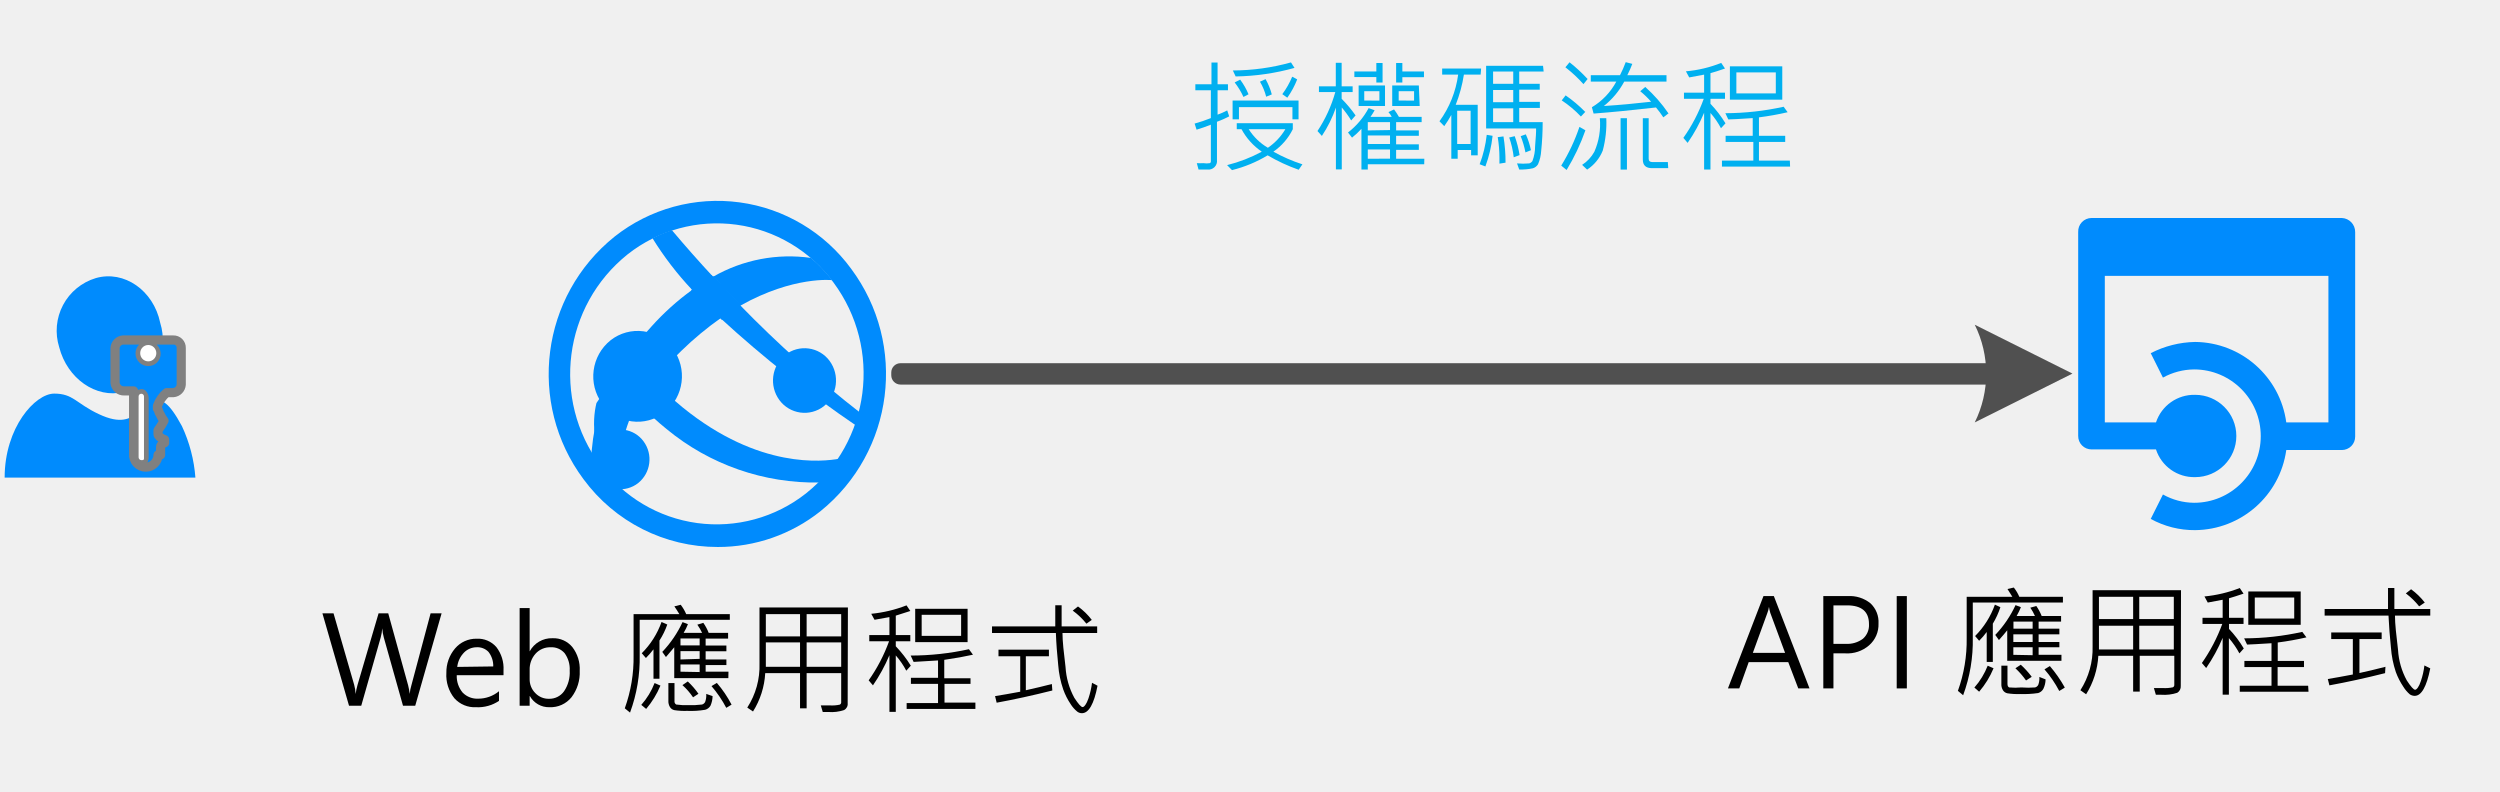
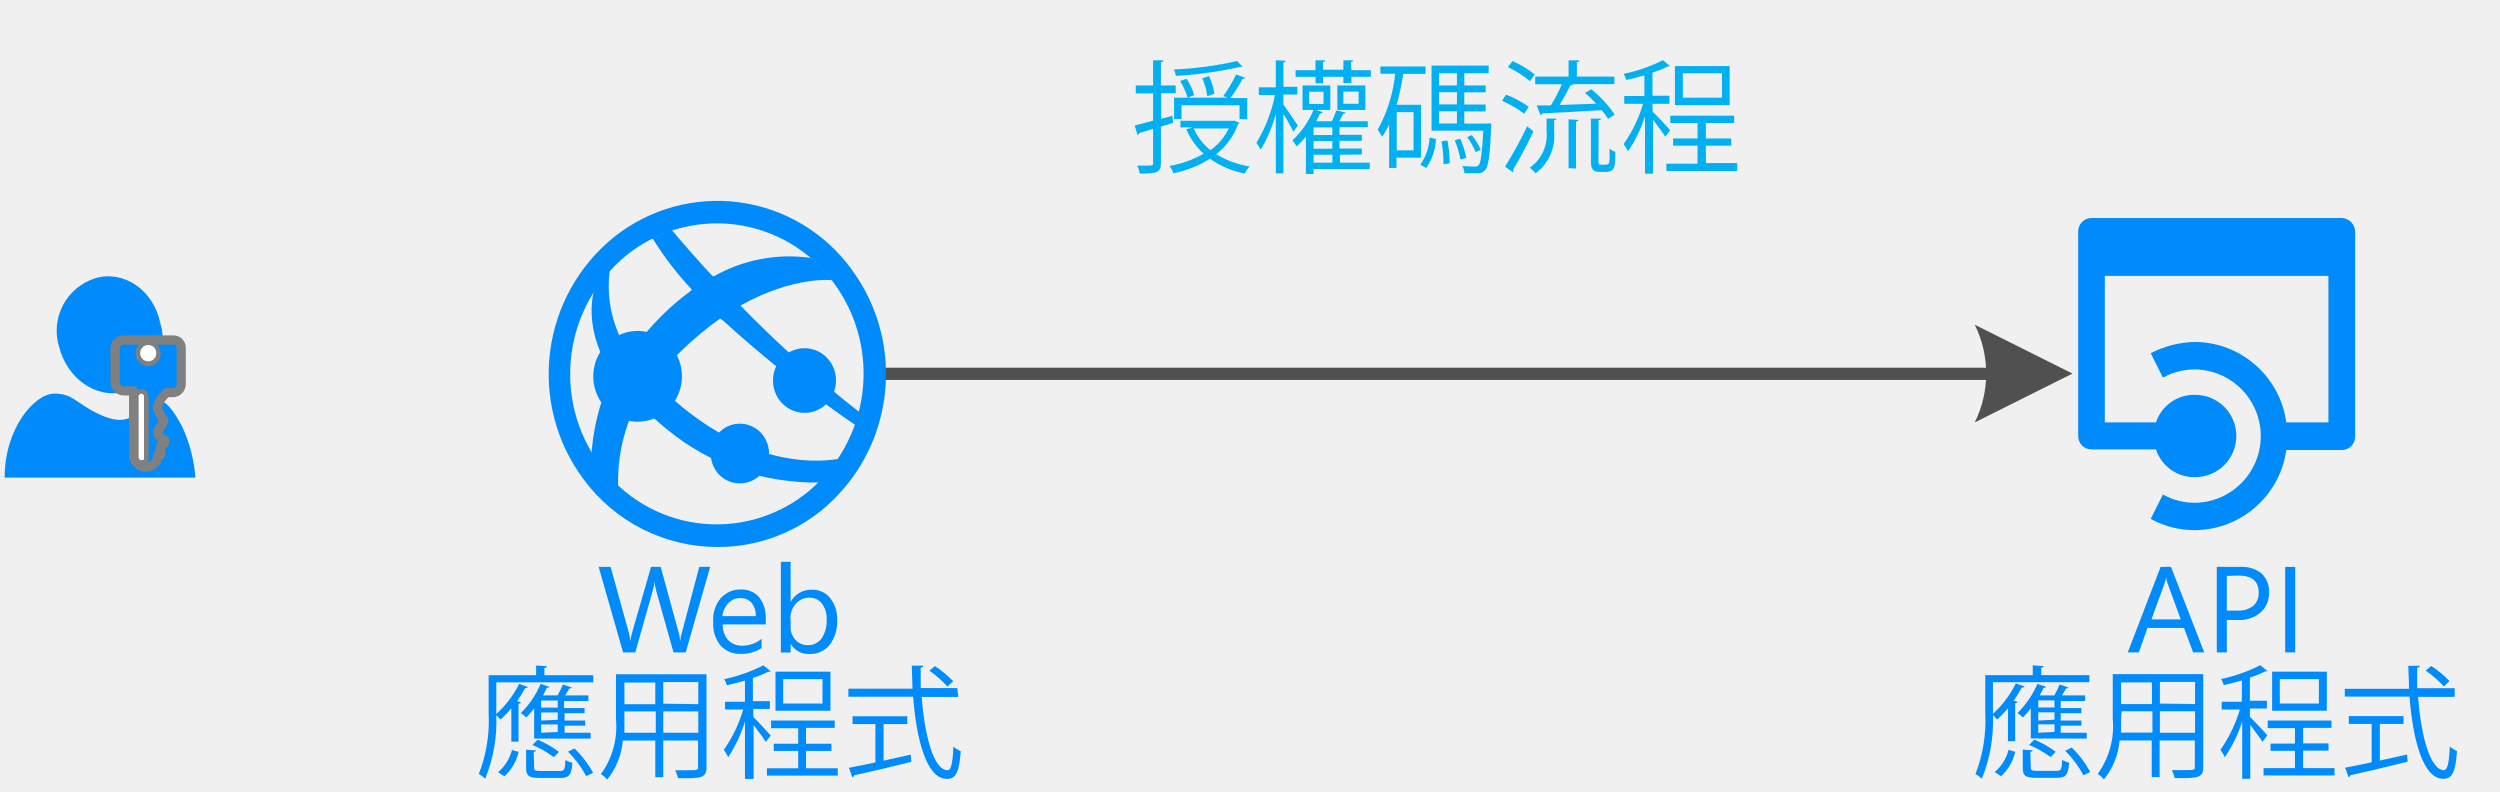
- <svg xmlns="http://www.w3.org/2000/svg" width="204.71" height="64.78" viewBox="0 0 204.71 64.78">
-   <path d="M66,40.4a11.81,11.81,0,0,1-16.84-2.29,12.56,12.56,0,0,1,2.24-17.29,11.82,11.82,0,0,1,16.84,2.3A12.54,12.54,0,0,1,66,40.4ZM69.69,22a13.57,13.57,0,0,0-19.36-2.63,14.43,14.43,0,0,0-2.55,19.87,13.62,13.62,0,0,0,11,5.55,13.45,13.45,0,0,0,8.39-2.92A14.44,14.44,0,0,0,69.69,22Z" fill="#008bfd" fill-rule="evenodd" />
-   <path d="M52.06,33.18a17,17,0,0,1-2-2.35,18.28,18.28,0,0,0-1.66,6.88c.11.16.11.29.23.44a12.55,12.55,0,0,0,2,2.05A14.13,14.13,0,0,1,52.06,33.18Z" fill="#008bfd" fill-rule="evenodd" />
-   <path d="M56.67,23.74a21,21,0,0,0-3.33,3,15.71,15.71,0,0,0-1.61,2.05,15.42,15.42,0,0,0,1.9,2.46,16.32,16.32,0,0,1,2.2-2.56A26.47,26.47,0,0,1,59,26.06C58.16,25.3,57.38,24.53,56.67,23.74Z" fill="#008bfd" fill-rule="evenodd" />
-   <path d="M68.14,22.94a12,12,0,0,0-1.73-1.82,12.53,12.53,0,0,0-8,1.53c.76.84,1.51,1.63,2.24,2.36C65,22.58,68.14,22.94,68.14,22.94Z" fill="#008bfd" fill-rule="evenodd" />
-   <path d="M50.54,40.2a19.82,19.82,0,0,1,1.19-2.06,9.84,9.84,0,0,1-1.6-6.79A13.09,13.09,0,0,0,48.84,33C48.46,34.56,48.44,37.12,50.54,40.2Z" fill="#008bfd" fill-rule="evenodd" />
-   <path d="M55.9,33.36a21.6,21.6,0,0,1-2.27-2.14,14.25,14.25,0,0,0-1.14,2,23.54,23.54,0,0,0,2.09,1.91,19.12,19.12,0,0,0,12.56,4.38,9,9,0,0,0,1.54-1.94C67.45,37.78,62.19,38.47,55.9,33.36Z" fill="#008bfd" fill-rule="evenodd" />
-   <path d="M50.54,30.82a15.72,15.72,0,0,0,2,2.35,15.36,15.36,0,0,1,1.14-2,15.42,15.42,0,0,1-1.9-2.46A15.58,15.58,0,0,0,50.54,30.82Z" fill="#008bfd" fill-rule="evenodd" />
-   <path d="M59,26.06a97,97,0,0,0,11.15,8.82,9.82,9.82,0,0,0,.33-1.05A95.51,95.51,0,0,1,60.61,25Q59.82,25.46,59,26.06Z" fill="#008bfd" fill-rule="evenodd" />
-   <path d="M58.38,22.65q-1.65-1.77-3.36-3.8a10.05,10.05,0,0,0-1.59.66,26.3,26.3,0,0,0,3.24,4.22A17.22,17.22,0,0,1,58.38,22.65Z" fill="#008bfd" fill-rule="evenodd" />
-   <path d="M58.45,22.61a18.74,18.74,0,0,0-1.87,1.19c.72.78,1.45,1.59,2.25,2.35.57-.4,1.34-.88,1.87-1.18C60,24.24,59.21,23.45,58.45,22.61Z" fill="#008bfd" fill-rule="evenodd" />
-   <path d="M58.25,22.51a16.24,16.24,0,0,0-1.67,1.12c.72.79,1.74,1.81,2.54,2.57.57-.4,1.05-.8,1.58-1.11C60,24.37,59,23.34,58.25,22.51Z" fill="#008bfd" fill-rule="evenodd" />
-   <path d="M64.3,29.06a2.7,2.7,0,0,0-.48,3.7,2.56,2.56,0,0,0,3.63.51,2.72,2.72,0,0,0,.48-3.72A2.55,2.55,0,0,0,64.3,29.06Z" fill="#008bfd" fill-rule="evenodd" />
-   <path d="M49.34,35.67a2.52,2.52,0,0,0-.45,3.44,2.37,2.37,0,0,0,3.36.45,2.49,2.49,0,0,0,.44-3.43A2.36,2.36,0,0,0,49.34,35.67Z" fill="#008bfd" fill-rule="evenodd" />
-   <path d="M50,27.86a3.79,3.79,0,0,0-.68,5.21,3.58,3.58,0,0,0,5.1.7,3.8,3.8,0,0,0,.67-5.23A3.59,3.59,0,0,0,50,27.86Z" fill="#008bfd" fill-rule="evenodd" />
-   <path d="M191.76,17.85h-20.5A1.1,1.1,0,0,0,170.17,19V35.7a1.09,1.09,0,0,0,1.09,1.1h5.28a3.29,3.29,0,0,0,3.21,2.27,3.37,3.37,0,0,0,0-6.74,3.29,3.29,0,0,0-3.21,2.26h-4.19v-12h18.31v12h-3.45A7.61,7.61,0,0,0,179.75,28a8.25,8.25,0,0,0-3.64.92l1,2a5.39,5.39,0,0,1,2.55-.67,5.46,5.46,0,0,1,0,10.92,5.28,5.28,0,0,1-2.55-.68l-1,2a7.4,7.4,0,0,0,3.64.92,7.61,7.61,0,0,0,7.46-6.56h4.55a1.09,1.09,0,0,0,1.09-1.1V19A1.14,1.14,0,0,0,191.76,17.85Z" fill="#008bfd" fill-rule="evenodd" />
-   <path d="M161.7,26.59l8,4-8,4a9,9,0,0,0,0-8" fill="#505050" fill-rule="evenodd" />
-   <path d="M7.85,22.77a4.5,4.5,0,0,0-3,5.67c.66,2.55,3,4.21,5.27,3.66a4.49,4.49,0,0,0,3-5.66C12.57,23.77,10.16,22.11,7.85,22.77Z" fill="#008bfd" fill-rule="evenodd" />
-   <path d="M12.79,32.79c-.44,0-.88.77-1.54,1.11s-1.32.88-3.18,0S6,32.23,4.44,32.23.38,35,.38,39.11H16a12.05,12.05,0,0,0-1.1-4.21C13.77,32.79,13.23,32.79,12.79,32.79Z" fill="#008bfd" fill-rule="evenodd" />
-   <path d="M14.19,27.84H10.07a.71.71,0,0,0-.65.66v2.85a.73.73,0,0,0,.76.66h.76v5.15a1,1,0,0,0,1,1.09,1,1,0,0,0,1-1h.21v-.66c0-.22.33-.33.33-.33V36c-.33-.11-.54-.33-.54-.44v-.32L13.1,35a3.53,3.53,0,0,0,.33-.55,2.4,2.4,0,0,1-.33-.55c-.1-.11-.1-.33-.21-.44v-.22a2.52,2.52,0,0,1,.76-1.09h.54a.71.71,0,0,0,.65-.66v-3A.63.63,0,0,0,14.19,27.84ZM11.8,37.38c0,.22,0,.33-.21.33s-.22-.22-.22-.33V32.56c0-.22.11-.33.22-.33s.21.22.21.33Zm.33-7.78a.66.66,0,0,1,0-1.32.71.71,0,0,1,.65.66A.63.63,0,0,1,12.13,29.6Z" fill="#008bfd" stroke="gray" stroke-linecap="round" stroke-linejoin="round" stroke-width="0.75" fill-rule="evenodd" />
-   <path d="M11.57,37.68a.24.24,0,0,1-.22-.22v-5a.22.22,0,1,1,.44,0v5.1C11.79,37.68,11.68,37.68,11.57,37.68Z" fill="#fff" fill-rule="evenodd" />
+ <svg xmlns="http://www.w3.org/2000/svg" viewBox="0 0 204.71 64.78">
+   <path d="M66,40.4a11.81,11.81,0,0,1-16.84-2.29,12.56,12.56,0,0,1,2.24-17.29,11.82,11.82,0,0,1,16.84,2.3A12.54,12.54,0,0,1,66,40.4ZM69.69,22a13.57,13.57,0,0,0-19.36-2.63,14.43,14.43,0,0,0-2.55,19.87,13.62,13.62,0,0,0,11,5.55,13.45,13.45,0,0,0,8.39-2.92A14.44,14.44,0,0,0,69.69,22Z" fill="#008bfd" />
+   <path d="M52.06,33.18a17,17,0,0,1-2-2.35,18.28,18.28,0,0,0-1.66,6.88c.11.16.11.29.23.44a12.55,12.55,0,0,0,2,2.05A14.13,14.13,0,0,1,52.06,33.18Z" fill="#008bfd" />
+   <path d="M56.67,23.74a21,21,0,0,0-3.33,3,15.71,15.71,0,0,0-1.61,2.05,15.42,15.42,0,0,0,1.9,2.46,16.32,16.32,0,0,1,2.2-2.56A26.47,26.47,0,0,1,59,26.06C58.16,25.3,57.38,24.53,56.67,23.74Z" fill="#008bfd" />
+   <path d="M68.14,22.94a12,12,0,0,0-1.73-1.82,12.53,12.53,0,0,0-8,1.53c.76.84,1.51,1.63,2.24,2.36C65,22.58,68.14,22.94,68.14,22.94Z" fill="#008bfd" />
+   <path d="M50.34,31a19.82,19.82,0,0,1,1.19-2.06,9.84,9.84,0,0,1-1.6-6.79,13.09,13.09,0,0,0-1.29,1.6C48.26,25.33,48.24,27.89,50.34,31Z" fill="#008bfd" />
+   <path d="M55.9,33.36a21.6,21.6,0,0,1-2.27-2.14,14.25,14.25,0,0,0-1.14,2,23.54,23.54,0,0,0,2.09,1.91,19.12,19.12,0,0,0,12.56,4.38,9,9,0,0,0,1.54-1.94C67.45,37.78,62.19,38.47,55.9,33.36Z" fill="#008bfd" />
+   <path d="M50.54,30.82a15.72,15.72,0,0,0,2,2.35,15.36,15.36,0,0,1,1.14-2,15.42,15.42,0,0,1-1.9-2.46A15.58,15.58,0,0,0,50.54,30.82Z" fill="#008bfd" />
+   <path d="M59,26.06a97,97,0,0,0,11.15,8.82,9.82,9.82,0,0,0,.33-1.05A95.51,95.51,0,0,1,60.61,25Q59.82,25.46,59,26.06Z" fill="#008bfd" />
+   <path d="M58.38,22.65q-1.65-1.77-3.36-3.8a10.05,10.05,0,0,0-1.59.66,26.3,26.3,0,0,0,3.24,4.22A17.22,17.22,0,0,1,58.38,22.65Z" fill="#008bfd" />
+   <path d="M58.45,22.61a18.74,18.74,0,0,0-1.87,1.19c.72.78,1.45,1.59,2.25,2.35.57-.4,1.34-.88,1.87-1.18C60,24.24,59.21,23.45,58.45,22.61Z" fill="#008bfd" />
+   <path d="M58.25,22.51a16.24,16.24,0,0,0-1.67,1.12c.72.79,1.74,1.81,2.54,2.57.57-.4,1.05-.8,1.58-1.11C60,24.37,59,23.34,58.25,22.51Z" fill="#008bfd" />
+   <path d="M64.3,29.06a2.7,2.7,0,0,0-.48,3.7,2.56,2.56,0,0,0,3.63.51,2.72,2.72,0,0,0,.48-3.72A2.55,2.55,0,0,0,64.3,29.06Z" fill="#008bfd" />
+   <path d="M59.13,35.19a2.52,2.52,0,0,0-.45,3.44,2.37,2.37,0,0,0,3.36.45,2.49,2.49,0,0,0,.44-3.43A2.36,2.36,0,0,0,59.13,35.19Z" fill="#008bfd" />
+   <path d="M50,27.86a3.79,3.79,0,0,0-.68,5.21,3.58,3.58,0,0,0,5.1.7,3.8,3.8,0,0,0,.67-5.23A3.59,3.59,0,0,0,50,27.86Z" fill="#008bfd" />
+   <g style="isolation:isolate">
+     <path d="M58.15,46.42l-2,7h-1l-1.44-5.12a3.19,3.19,0,0,1-.11-.71h0a4.11,4.11,0,0,1-.13.7l-1.45,5.13h-1l-2-7H50l1.49,5.38a3.78,3.78,0,0,1,.12.7h0a5,5,0,0,1,.15-.7l1.55-5.38h.79l1.48,5.41a4.92,4.92,0,0,1,.12.66h0a3.2,3.2,0,0,1,.13-.67l1.43-5.4Z" fill="#008bfd" />
+     <path d="M62.71,51.13H59.18a1.87,1.87,0,0,0,.45,1.29,1.54,1.54,0,0,0,1.18.45,2.46,2.46,0,0,0,1.55-.56v.76a3,3,0,0,1-1.74.47A2.11,2.11,0,0,1,59,52.86a2.79,2.79,0,0,1-.6-1.91A2.76,2.76,0,0,1,59,49a2.12,2.12,0,0,1,1.64-.73,1.88,1.88,0,0,1,1.52.63,2.66,2.66,0,0,1,.54,1.77Zm-.82-.68a1.68,1.68,0,0,0-.34-1.08,1.12,1.12,0,0,0-.91-.39,1.28,1.28,0,0,0-1,.41,1.78,1.78,0,0,0-.49,1.06Z" fill="#008bfd" />
+     <path d="M64.74,52.7h0v.73h-.8V46h.8v3.29h0a1.88,1.88,0,0,1,1.73-1A1.81,1.81,0,0,1,68,49a2.74,2.74,0,0,1,.55,1.8,3.13,3.13,0,0,1-.61,2,2,2,0,0,1-1.67.75A1.65,1.65,0,0,1,64.74,52.7Zm0-2v.7a1.48,1.48,0,0,0,.4,1,1.34,1.34,0,0,0,1,.43,1.36,1.36,0,0,0,1.14-.56,2.56,2.56,0,0,0,.41-1.54,2,2,0,0,0-.39-1.31,1.25,1.25,0,0,0-1-.48,1.45,1.45,0,0,0-1.13.49A1.79,1.79,0,0,0,64.72,50.69Z" fill="#008bfd" />
+     <path d="M40.64,58.47A8.48,8.48,0,0,0,42.51,56l.71.25c0,.07-.1.1-.22.09a10.44,10.44,0,0,1-.66,1.08,1.35,1.35,0,0,1,.31.09c0,.06-.07.11-.19.12v3.1h-.59V58a9.77,9.77,0,0,1-.88.92c-.08-.09-.23-.25-.35-.36a12.53,12.53,0,0,1-.91,5.21,2.21,2.21,0,0,0-.52-.39,12,12,0,0,0,.8-5V55.29H43.9v-.8l.88.06c0,.07-.06.12-.2.14v.6h4v.58H40.64Zm1.83,3.1a4,4,0,0,1-1.16,2l-.53-.34a3.47,3.47,0,0,0,1.14-1.82Zm1.27-1.09V58a6.15,6.15,0,0,1-.65.75,2.65,2.65,0,0,0-.44-.36A7.42,7.42,0,0,0,44.27,56l.72.24a.2.2,0,0,1-.21.08c-.09.2-.2.41-.32.62h1.2a7.94,7.94,0,0,0,.43-.89l.72.24c0,.06-.09.09-.2.09-.08.16-.21.36-.33.56h1.9v.46h-2v.58h1.69v.42H46.23V59h1.69v.42H46.23V60h2.13v.48Zm0,2.39c0,.22.08.26.52.26h1.59c.35,0,.42-.1.45-.9a1.9,1.9,0,0,0,.57.23c-.07,1-.27,1.24-1,1.24h-1.7c-.87,0-1.09-.17-1.09-.83V61.39l.81.06c0,.06-.06.11-.19.13Zm.29-2.3a8.34,8.34,0,0,1,1.74,1l-.42.43A8.23,8.23,0,0,0,43.6,61Zm1.64-2.63v-.58H44.31v.58Zm0,1v-.6H44.31V59Zm0,1v-.62H44.31V60ZM48,63.55a8.38,8.38,0,0,0-1.49-2l.53-.27a8.57,8.57,0,0,1,1.53,2Z" fill="#008bfd" />
+     <path d="M57.85,55.21v7.6c0,.92-.44.93-2.33.91a2.58,2.58,0,0,0-.24-.65l1,0c.83,0,.88,0,.88-.28V60.64H54.31v3h-.65v-3H51a5.83,5.83,0,0,1-1.28,3.19,2.46,2.46,0,0,0-.51-.45,6.63,6.63,0,0,0,1.23-4.49V55.21Zm-6.72,3.68c0,.35,0,.72,0,1.11h2.57V58.25H51.13Zm2.53-3H51.13v1.77h2.53Zm3.52,1.77V55.85H54.31v1.77ZM54.31,60h2.87V58.25H54.31Z" fill="#008bfd" />
+     <path d="M61.68,58.71C62,59,62.91,60,63.11,60.23l-.4.52c-.18-.3-.66-.92-1-1.38v4.41H61v-4.7A11.37,11.37,0,0,1,59.63,62a4,4,0,0,0-.36-.6,11.39,11.39,0,0,0,1.59-3.3H59.37v-.64H61V55.73c-.49.14-1,.27-1.48.38a1.82,1.82,0,0,0-.22-.5,13.08,13.08,0,0,0,3.21-1.13l.61.5A.14.14,0,0,1,63,55h-.09a8.2,8.2,0,0,1-1.26.51v1.9h1.39v.64H61.68ZM66,62.91H68.6v.6H62.8v-.6h2.56V61.49h-2V60.9h2V59.63H63.14V59h5.21v.6H66V60.9h2.08v.59H66ZM68,55v3.2H63.5V55Zm-.65,2.61v-2H64.13v2Z" fill="#008bfd" />
+     <path d="M78.47,57.07h-3c.25,3.24,1,6,2.12,6,.29,0,.42-.58.48-1.94a2,2,0,0,0,.6.38c-.13,1.76-.4,2.27-1.14,2.27-1.63,0-2.48-3.11-2.76-6.73h-5.3v-.66h5.25l-.06-1.88.94,0c0,.09-.06.14-.21.16,0,.56,0,1.12,0,1.67h3Zm-6.12,2.22v3l2.22-.5.06.59c-1.71.43-3.55.86-4.7,1.11a.19.19,0,0,1-.14.16l-.28-.78c.59-.11,1.34-.26,2.17-.44V59.29H69.81v-.64h4.48v.64Zm4.2-4.75a8.6,8.6,0,0,1,1.5,1.24l-.47.44a8.51,8.51,0,0,0-1.48-1.3Z" fill="#008bfd" />
+   </g>
+   <rect x="65.1" y="0.37" width="114.21" height="20" fill="none" />
+   <g style="isolation:isolate">
+     <path d="M96.06,10.06l-1,.31v3c0,.79-.39.84-1.73.84a2.14,2.14,0,0,0-.21-.65h.6c.7,0,.7,0,.7-.21v-2.8l-1.14.35a.2.2,0,0,1-.13.16l-.24-.78,1.51-.4V7.65H93V7h1.42V4.94l.84,0c0,.09-.06.13-.2.15V7h1.21v.63H95.08V9.73L96,9.48Zm5-.19.43.19a.22.22,0,0,1-.1.09,5.55,5.55,0,0,1-1.8,2.48,7.45,7.45,0,0,0,2.74,1,2,2,0,0,0-.41.58A7.3,7.3,0,0,1,99.08,13a9.14,9.14,0,0,1-3,1.19,1.93,1.93,0,0,0-.32-.6,8.84,8.84,0,0,0,2.8-1,5.76,5.76,0,0,1-1.42-2l.52-.16h-1V9.89H101Zm-.9-2a10.91,10.91,0,0,0,1.06-1.77l.74.27q0,.09-.21.09a13.31,13.31,0,0,1-1,1.57h1.38V9.76h-.63V8.62H96.75V9.75h-.61V8h4.42Zm1.6-2.4a.14.14,0,0,1-.11,0h-.08a31.31,31.31,0,0,1-5.29.74,1.5,1.5,0,0,0-.16-.52A29.32,29.32,0,0,0,101.29,5ZM97.24,8a5,5,0,0,0-.61-1.37l.53-.18a4.73,4.73,0,0,1,.63,1.34Zm.5,2.52a4.85,4.85,0,0,0,1.37,1.78,4.72,4.72,0,0,0,1.51-1.78Zm1.12-2.64a5.64,5.64,0,0,0-.41-1.47L99,6.23a5.43,5.43,0,0,1,.44,1.44Z" fill="#00b0f0" />
+     <path d="M105.09,8.56c.27.36,1,1.45,1.18,1.72l-.37.51c-.14-.32-.51-1-.81-1.46V14.2h-.62V9.33a11.61,11.61,0,0,1-1.24,2.93,4.15,4.15,0,0,0-.35-.57,12,12,0,0,0,1.52-3.91h-1.32V7.15h1.39V4.93l.82.05c0,.07-.07.12-.2.13v2h1.14v.63h-1.14Zm4.63,4.11v.65h2.44v.52h-4.6v.4h-.63V11.19a7.27,7.27,0,0,1-.75.8c-.08-.12-.25-.38-.35-.5A7.08,7.08,0,0,0,107.56,9h-.9V7h2.27V9h-1.17l.55.19c0,.08-.12.1-.21.09-.1.22-.21.43-.33.65h1.29a8.53,8.53,0,0,0,.37-.89l.76.18a.22.22,0,0,1-.21.1c-.08.18-.2.4-.31.61H112v.48h-2.32v.63h1.83v.49h-1.83v.63h1.83v.49Zm.94-6.92h1.59v.54h-1.59V6.8H110V6.29h-1.67v.54h-.61V6.29h-1.63V5.75h1.63V4.94l.8,0c0,.08-.06.12-.19.13v.64H110V4.94l.81,0c0,.08-.06.12-.19.13ZM107.2,7.51v1h1.18v-1Zm1.9,3.55v-.63h-1.54v.63Zm0,1.12v-.63h-1.54v.63Zm-1.54.49v.65h1.54v-.65ZM111.8,7V9h-2.29V7Zm-.55,1.5v-1H110v1Z" fill="#00b0f0" />
+     <path d="M116.35,12.91h-2v.84h-.6V10.2a6.51,6.51,0,0,1-.58,1,3.41,3.41,0,0,0-.36-.57,11.83,11.83,0,0,0,1.43-4.59h-1.21V5.44h3.7v.61H114.9a19.86,19.86,0,0,1-.54,2.53h2Zm-.6-3.73h-1.38v3.13h1.38Zm1.83,2.2a4.5,4.5,0,0,1-.8,2.38l-.48-.28a4.12,4.12,0,0,0,.76-2.22Zm4.18-1.27.35,0a1.3,1.3,0,0,0,0,.22c-.11,2.42-.23,3.29-.49,3.58s-.4.28-.93.28l-.77,0a1.66,1.66,0,0,0-.18-.6,9.38,9.38,0,0,0,1,.05.4.4,0,0,0,.33-.1c.18-.19.29-.93.39-2.84h-4.24V5.37h4.68V6h-2V7h1.75v.56h-1.75v1h1.75v.56h-1.75v1h1.85ZM119.3,6h-1.47V7h1.47Zm0,2.55v-1h-1.47v1Zm-1.47.56v1h1.47v-1Zm.37,4.34a10.61,10.61,0,0,0-.16-1.88l.48-.07a9.88,9.88,0,0,1,.19,1.87Zm1.39-.39a8.13,8.13,0,0,0-.47-1.58l.45-.12a8,8,0,0,1,.5,1.56Zm.93-2a5.76,5.76,0,0,1,.73,1.2l-.41.2a6.25,6.25,0,0,0-.7-1.23Z" fill="#00b0f0" />
+     <path d="M123.31,7.75a7.82,7.82,0,0,1,1.87,1l-.38.56A8.6,8.6,0,0,0,123,8.26Zm-.07,5.89a32.05,32.05,0,0,0,1.81-3.3l.51.42a33.94,33.94,0,0,1-1.65,3.12.22.22,0,0,1,0,.14.2.2,0,0,1,0,.11ZM123.85,5a8.34,8.34,0,0,1,1.82,1.1l-.39.55a7.52,7.52,0,0,0-1.81-1.15Zm3.41,5.77a3.81,3.81,0,0,1-1.52,3.42,2.1,2.1,0,0,0-.49-.45,3.26,3.26,0,0,0,1.39-3V9.71l.81,0c0,.07-.06.11-.19.13Zm-1.43-2.14,1.16,0a12.29,12.29,0,0,0,.9-1.73h-2.18V6.27h2.73V4.94l.88,0c0,.09-.06.13-.2.15V6.27h3.07v.62h-3.38c0,.07-.1.09-.21.09-.23.47-.58,1.1-.9,1.62l3-.11a12.64,12.64,0,0,0-.91-.89l.52-.29a9.79,9.79,0,0,1,1.91,2.08l-.55.34a5.77,5.77,0,0,0-.51-.71c-1.8.11-3.69.21-4.88.26a.18.18,0,0,1-.14.14Zm2.61,5.14v-4l.8.05c0,.07-.06.12-.19.14v3.84Zm2.45-.69c0,.36,0,.41.24.41h.32c.26,0,.31-.1.34-.32s0-.55,0-1a1.4,1.4,0,0,0,.48.26c0,1.17,0,1.65-.82,1.65H131c-.73,0-.73-.47-.73-1V9.71l.83,0c0,.07-.06.12-.2.13Z" fill="#00b0f0" />
+     <path d="M135.33,9.15c.33.31,1.23,1.26,1.43,1.52l-.4.52c-.18-.3-.66-.92-1-1.38v4.41h-.66V9.52a11.37,11.37,0,0,1-1.39,2.88,4,4,0,0,0-.36-.6,11.39,11.39,0,0,0,1.59-3.3H133V7.86h1.65V6.17c-.49.15-1,.27-1.48.38a1.82,1.82,0,0,0-.22-.5,13.1,13.1,0,0,0,3.21-1.12l.61.5a.18.18,0,0,1-.11,0,.15.15,0,0,1-.09,0,6.58,6.58,0,0,1-1.26.51v1.9h1.39V8.5h-1.39Zm4.36,4.2h2.56V14h-5.8v-.6H139V11.93h-2v-.59h2V10.07h-2.23v-.6H142v.6h-2.32v1.27h2.08v.59h-2.08Zm1.94-7.94v3.2h-4.48V5.41ZM141,8V6h-3.2V8Z" fill="#00b0f0" />
+   </g>
+   <path d="M191.76,17.85h-20.5A1.1,1.1,0,0,0,170.17,19V35.7a1.09,1.09,0,0,0,1.09,1.1h5.28a3.29,3.29,0,0,0,3.21,2.27,3.37,3.37,0,0,0,0-6.74,3.29,3.29,0,0,0-3.21,2.26h-4.19v-12h18.31v12h-3.45A7.61,7.61,0,0,0,179.75,28a8.25,8.25,0,0,0-3.64.92l1,2a5.39,5.39,0,0,1,2.55-.67,5.46,5.46,0,0,1,0,10.92,5.28,5.28,0,0,1-2.55-.68l-1,2a7.4,7.4,0,0,0,3.64.92,7.61,7.61,0,0,0,7.46-6.56h4.55a1.09,1.09,0,0,0,1.09-1.1V19A1.14,1.14,0,0,0,191.76,17.85Z" fill="#008bfd" />
+   <g style="isolation:isolate">
+     <path d="M180.49,53.42h-.91l-.74-2h-3l-.7,2h-.91l2.69-7h.85Zm-1.92-2.7-1.1-3a2.8,2.8,0,0,1-.1-.46h0a2.6,2.6,0,0,1-.11.46l-1.09,3Z" fill="#008bfd" />
+     <path d="M182.34,50.77v2.65h-.82v-7h1.93a2.55,2.55,0,0,1,1.74.54,2,2,0,0,1,.61,1.55,2.12,2.12,0,0,1-.68,1.63,2.64,2.64,0,0,1-1.85.63Zm0-3.61V50h.86a1.92,1.92,0,0,0,1.3-.39,1.36,1.36,0,0,0,.45-1.09c0-.93-.55-1.39-1.65-1.39Z" fill="#008bfd" />
+     <path d="M187.94,53.42h-.82v-7h.82Z" fill="#008bfd" />
+     <path d="M163.19,58.46a8.48,8.48,0,0,0,1.87-2.5l.71.25c0,.07-.1.1-.22.09a10.44,10.44,0,0,1-.66,1.08,1.35,1.35,0,0,1,.31.09c0,.06-.07.11-.19.12v3.1h-.59V58a9.77,9.77,0,0,1-.88.92c-.08-.09-.23-.25-.35-.36a12.53,12.53,0,0,1-.91,5.21,2.21,2.21,0,0,0-.52-.39,12,12,0,0,0,.8-5V55.28h3.89v-.8l.89.06c0,.07-.06.12-.2.14v.6h3.94v.58h-7.89Zm1.83,3.1a4,4,0,0,1-1.16,2l-.53-.34a3.47,3.47,0,0,0,1.14-1.82Zm1.27-1.09V58a6.15,6.15,0,0,1-.65.75,2.65,2.65,0,0,0-.44-.36A7.6,7.6,0,0,0,166.83,56l.72.24a.2.2,0,0,1-.21.08c-.1.2-.2.41-.32.62h1.2a7.94,7.94,0,0,0,.43-.89l.72.24c0,.06-.09.09-.2.09-.08.16-.21.36-.33.56h1.9v.46h-2v.58h1.69v.42h-1.69V59h1.69v.42h-1.69V60h2.13v.48Zm0,2.39c0,.22.08.26.52.26h1.6c.35,0,.42-.1.45-.9a1.9,1.9,0,0,0,.57.23c-.07,1-.27,1.24-1,1.24h-1.71c-.87,0-1.09-.17-1.09-.83V61.38l.81.06c0,.06-.06.11-.19.13Zm.29-2.3a8.17,8.17,0,0,1,1.75,1l-.42.43A8.33,8.33,0,0,0,166.15,61Zm1.65-2.63v-.58h-1.33v.58Zm0,1v-.6h-1.33V59Zm0,1v-.62h-1.33V60Zm2.37,3.55a8.38,8.38,0,0,0-1.49-2l.53-.27a8.23,8.23,0,0,1,1.52,2Z" fill="#008bfd" />
+     <path d="M180.41,55.2v7.6c0,.92-.44.93-2.33.91a2.58,2.58,0,0,0-.24-.65l1,0c.83,0,.88,0,.88-.28V60.63h-2.88v3h-.65v-3h-2.63a5.83,5.83,0,0,1-1.28,3.19,2.46,2.46,0,0,0-.51-.45A6.63,6.63,0,0,0,173,58.88V55.2Zm-6.73,3.68c0,.35,0,.72,0,1.11h2.57V58.24h-2.53Zm2.53-3h-2.53v1.77h2.53Zm3.53,1.77V55.84h-2.88v1.77ZM176.86,60h2.88V58.24h-2.88Z" fill="#008bfd" />
+     <path d="M184.23,58.7c.33.31,1.23,1.26,1.43,1.52l-.4.52c-.18-.3-.66-.92-1-1.38v4.41h-.66v-4.7A11.37,11.37,0,0,1,182.18,62a4,4,0,0,0-.36-.6,11.39,11.39,0,0,0,1.59-3.3h-1.49v-.64h1.65V55.72c-.49.14-1,.27-1.48.38a1.82,1.82,0,0,0-.22-.5,13.08,13.08,0,0,0,3.21-1.13l.61.5a.14.14,0,0,1-.11,0h-.09a8.2,8.2,0,0,1-1.26.51v1.9h1.39v.64h-1.39Zm4.36,4.2h2.57v.6h-5.81v-.6h2.57V61.48h-2v-.59h2V59.62h-2.23V59h5.22v.6h-2.32v1.27h2.08v.59h-2.08ZM190.53,55v3.2h-4.48V55Zm-.65,2.61v-2h-3.2v2Z" fill="#008bfd" />
+     <path d="M201,57.06h-3c.25,3.24,1,6,2.12,6,.29,0,.42-.58.48-1.94a2.12,2.12,0,0,0,.59.38c-.13,1.76-.39,2.27-1.13,2.27-1.63,0-2.48-3.11-2.76-6.73H192V56.4h5.26c0-.62-.05-1.25-.06-1.88l.94,0c0,.09-.06.14-.21.16,0,.56,0,1.12,0,1.67H201Zm-6.13,2.22v3l2.23-.5.05.59c-1.71.43-3.55.86-4.7,1.11a.19.19,0,0,1-.14.16l-.28-.78c.59-.11,1.34-.26,2.17-.44V59.28h-1.87v-.64h4.48v.64Zm4.21-4.75a8.6,8.6,0,0,1,1.5,1.24l-.47.44a8.51,8.51,0,0,0-1.48-1.3Z" fill="#008bfd" />
+   </g>
+   <path d="M161.7,26.59l8,4-8,4a9,9,0,0,0,0-8" fill="#505050" />
+   <path d="M7.85,22.77a4.5,4.5,0,0,0-3,5.67c.66,2.55,3,4.21,5.27,3.66a4.49,4.49,0,0,0,3-5.66C12.57,23.77,10.16,22.11,7.85,22.77Z" fill="#008bfd" />
+   <path d="M12.79,32.79c-.44,0-.88.77-1.54,1.11s-1.32.88-3.18,0S6,32.23,4.44,32.23.38,35,.38,39.11H16a12.05,12.05,0,0,0-1.1-4.21C13.77,32.79,13.23,32.79,12.79,32.79Z" fill="#008bfd" />
+   <path d="M14.19,27.84H10.07a.71.71,0,0,0-.65.66v2.85a.73.73,0,0,0,.76.66h.76v5.15a1,1,0,0,0,1,1.09,1,1,0,0,0,1-1h.21v-.66c0-.22.33-.33.33-.33V36c-.33-.11-.54-.33-.54-.44v-.32L13.1,35a3.53,3.53,0,0,0,.33-.55,2.4,2.4,0,0,1-.33-.55c-.1-.11-.1-.33-.21-.44v-.22a2.52,2.52,0,0,1,.76-1.09h.54a.71.71,0,0,0,.65-.66v-3A.63.63,0,0,0,14.19,27.84ZM11.8,37.38c0,.22,0,.33-.21.33s-.22-.22-.22-.33V32.56c0-.22.11-.33.22-.33s.21.22.21.33Zm.33-7.78a.66.66,0,0,1,0-1.32.71.71,0,0,1,.65.66A.63.63,0,0,1,12.13,29.6Z" fill="#008bfd" stroke="gray" stroke-linecap="round" stroke-linejoin="round" stroke-width="0.75" />
+   <path d="M11.57,37.68a.24.24,0,0,1-.22-.22v-5a.22.22,0,1,1,.44,0v5.1C11.79,37.68,11.68,37.68,11.57,37.68Z" fill="#fff" />
  <ellipse cx="12.14" cy="28.92" rx="0.66" ry="0.67" fill="#fff" />
-   <rect x="72.98" y="29.74" width="91.04" height="1.75" rx="0.76" ry="0.76" fill="#505050" />
-   <rect x="65.1" y="0.38" width="114.21" height="20" fill="none" />
-   <path d="M36.16,50.22,34,57.79H33l-1.57-5.58a3.77,3.77,0,0,1-.13-.76h0a3.9,3.9,0,0,1-.13.76l-1.59,5.58h-1L26.4,50.22h.91L29,56.07a3.43,3.43,0,0,1,.12.76h0a5,5,0,0,1,.16-.76L31,50.22h.79l1.63,5.9a5.58,5.58,0,0,1,.13.7h0a3.34,3.34,0,0,1,.14-.72l1.57-5.88Z" />
-   <path d="M41.23,55.29H37.4a2.09,2.09,0,0,0,.49,1.43,1.67,1.67,0,0,0,1.28.49,2.66,2.66,0,0,0,1.69-.61v.79a3.08,3.08,0,0,1-1.88.52,2.23,2.23,0,0,1-1.77-.73,3,3,0,0,1-.66-2.08,3,3,0,0,1,.71-2,2.26,2.26,0,0,1,1.76-.8,2,2,0,0,1,1.62.68,2.85,2.85,0,0,1,.59,1.91Zm-.84-.72A1.86,1.86,0,0,0,40,53.38,1.26,1.26,0,0,0,39,53a1.45,1.45,0,0,0-1,.43,2,2,0,0,0-.56,1.18Z" />
-   <path d="M43.37,57v.79h-.82v-8h.82v3.55h0a2.05,2.05,0,0,1,1.87-1.08,2,2,0,0,1,1.63.73,2.94,2.94,0,0,1,.6,1.94,3.32,3.32,0,0,1-.67,2.16,2.2,2.2,0,0,1-1.81.82A1.78,1.78,0,0,1,43.39,57Zm0-1.41a1.58,1.58,0,0,0,.46,1.16,1.49,1.49,0,0,0,1.11.47,1.47,1.47,0,0,0,1.25-.62,2.74,2.74,0,0,0,.46-1.69,2.21,2.21,0,0,0-.42-1.43A1.42,1.42,0,0,0,45.08,53a1.6,1.6,0,0,0-1.23.53,1.91,1.91,0,0,0-.48,1.34Z" />
-   <path d="M59.76,50.75H52.38v2.89a12.84,12.84,0,0,1-.79,4.71L51.16,58a12.19,12.19,0,0,0,.72-4.34V50.29h3.75c-.13-.22-.27-.43-.41-.64l.52-.13a3.55,3.55,0,0,1,.45.77h3.57Zm-5.68,5.39a7.3,7.3,0,0,1-1.17,1.91l-.4-.33a5.87,5.87,0,0,0,1.09-1.79Zm.56-5A6.17,6.17,0,0,1,54,52.45v3.13h-.49V53.17a7.34,7.34,0,0,1-.62.71l-.34-.39a6.85,6.85,0,0,0,1.62-2.56Zm5,4.39H55.21V53c-.16.2-.39.47-.68.8l-.3-.42a9.1,9.1,0,0,0,1.66-2.44l.44.17a4.23,4.23,0,0,1-.35.71h1.51a4.44,4.44,0,0,0-.39-.67l.49-.15a3.83,3.83,0,0,1,.44.82h1.59v.47H57.78v.57h1.7v.47h-1.7V54h1.7v.46h-1.7V55h1.87ZM58.35,57a2.06,2.06,0,0,1-.17.78.72.72,0,0,1-.44.34,7,7,0,0,1-1.47.09,5.56,5.56,0,0,1-1.05-.06.56.56,0,0,1-.36-.25.92.92,0,0,1-.13-.54V55.93h.5V57.4a.29.29,0,0,0,.14.29,5.63,5.63,0,0,0,1,.05,7,7,0,0,0,1.11-.05.41.41,0,0,0,.26-.21,1.58,1.58,0,0,0,.09-.66Zm-1.06-4.15v-.57H55.72v.57Zm0,1.1v-.63H55.72V54Zm0,1.08v-.62H55.72V55Zm-.1,1.78-.44.29a5.21,5.21,0,0,0-.87-1l.44-.3A6.47,6.47,0,0,1,57.2,56.82Zm2.71.89-.43.26a9.57,9.57,0,0,0-1.21-1.78l.44-.26A9.27,9.27,0,0,1,59.91,57.71Z" />
-   <path d="M69.41,57.58a.56.56,0,0,1-.29.56,3.2,3.2,0,0,1-1.3.16h-.45l-.16-.54.72,0a2.9,2.9,0,0,0,.83-.06.2.2,0,0,0,.12-.19V55.12H66.05V58h-.54V55.12H62.66a6.59,6.59,0,0,1-1,3.14l-.47-.32a6.25,6.25,0,0,0,1-3.61V49.74h7.24Zm-3.9-5.47V50.29h-2.8v1.82Zm0,2.49v-2h-2.8v2Zm3.37-2.49V50.29H66.05v1.82Zm0,2.49v-2H66.05v2Z" />
-   <path d="M74.58,54.51l-.37.41a6.31,6.31,0,0,0-.86-1.25v4.62h-.52V53.65a13.73,13.73,0,0,1-1.35,2.47l-.35-.41a13.58,13.58,0,0,0,1.67-3.2H71.18V52h1.65V50.53l-1.22.22-.27-.49a10.85,10.85,0,0,0,2.89-.69l.31.46-1.19.38V52h1.19v.51H73.35v.41A9.42,9.42,0,0,1,74.58,54.51Zm5.29,3.54H74.24v-.48h2.57V56H74.59v-.5h2.22V54.08l-2,.12-.24-.52a22.35,22.35,0,0,0,4.77-.52l.33.45c-.67.15-1.45.29-2.35.42v1.51h2.15V56H77.34v1.53h2.53Zm-.64-5.47H74.94V49.85h4.29Zm-.53-.51V50.34H75.47v1.73Z" />
-   <path d="M89.87,56.15c-.29,1.5-.72,2.25-1.28,2.25a.62.62,0,0,1-.38-.13,2.51,2.51,0,0,1-.54-.61,5.46,5.46,0,0,1-.61-1.21,8,8,0,0,1-.41-2c-.09-.88-.16-1.76-.19-2.62H81.23v-.54h5.18c0-.74,0-1.32,0-1.73h.52c0,.8,0,1.37,0,1.73h2.91v.54H87c0,.69.11,1.62.25,2.79a6,6,0,0,0,.72,2.52c.33.51.56.76.68.76s.32-.24.48-.72a6.64,6.64,0,0,0,.29-1.27Zm-3.7.39c-1.62.41-3.14.74-4.56,1L81.48,57c.54-.08,1.23-.21,2.06-.36v-2.9H81.76v-.54h4.13v.54H84v2.78q1.17-.26,2.13-.51Zm3.23-5.78-.44.31A5.75,5.75,0,0,0,87.84,50l.43-.34A5.31,5.31,0,0,1,89.4,50.76Z" />
-   <path d="M148.17,56.37h-.92l-.82-2.15h-3.24l-.77,2.15h-.93l2.91-7.56h.85Zm-2-2.91-1.21-3.27a3.36,3.36,0,0,1-.11-.5h0a2.18,2.18,0,0,1-.13.5l-1.19,3.27Z" />
-   <path d="M150.13,53.5v2.87h-.83V48.81h2a2.7,2.7,0,0,1,1.86.59,2.1,2.1,0,0,1,.66,1.66,2.25,2.25,0,0,1-.78,1.79,2.72,2.72,0,0,1-1.94.65Zm0-3.93v3.15h1a2.13,2.13,0,0,0,1.42-.42,1.48,1.48,0,0,0,.49-1.2q0-1.53-1.8-1.53Z" />
-   <path d="M156.14,56.37h-.83V48.81h.83Z" />
-   <path d="M168.92,49.34h-7.38v2.88a12.84,12.84,0,0,1-.79,4.71l-.43-.36a12.15,12.15,0,0,0,.72-4.34V48.87h3.74c-.13-.22-.26-.43-.4-.64l.52-.12a3.25,3.25,0,0,1,.45.76h3.57Zm-5.68,5.38a7.12,7.12,0,0,1-1.18,1.92l-.39-.34a6,6,0,0,0,1.09-1.79Zm.56-5a6.5,6.5,0,0,1-.62,1.35v3.13h-.5V51.75a6.11,6.11,0,0,1-.62.72l-.33-.39a6.88,6.88,0,0,0,1.62-2.57Zm5,4.39h-4.44v-2.5c-.16.21-.39.47-.68.8l-.3-.42a9,9,0,0,0,1.66-2.44l.44.17a5.9,5.9,0,0,1-.35.72h1.5a4.08,4.08,0,0,0-.38-.68l.49-.14a4,4,0,0,1,.44.82h1.59v.46h-1.84v.58h1.7v.46h-1.7v.63h1.7V53h-1.7v.62h1.87Zm-1.3,1.52a1.81,1.81,0,0,1-.18.77.72.72,0,0,1-.43.35,8.12,8.12,0,0,1-1.47.08,5.42,5.42,0,0,1-1.05-.06.56.56,0,0,1-.36-.25.9.9,0,0,1-.13-.54V54.51h.5V56c0,.16.05.25.14.29a5.48,5.48,0,0,0,1,0,7,7,0,0,0,1.12,0,.41.41,0,0,0,.26-.21,1.5,1.5,0,0,0,.09-.65Zm-1.06-4.15v-.58h-1.57v.58Zm0,1.09v-.63h-1.58v.63Zm0,1.08V53h-1.58v.62Zm-.1,1.79-.44.28a6.39,6.39,0,0,0-.87-1l.44-.29A7.14,7.14,0,0,1,166.36,55.41Zm2.71.88-.43.26a9.16,9.16,0,0,0-1.21-1.77l.44-.27A10.69,10.69,0,0,1,169.07,56.29Z" />
-   <path d="M178.57,56.16a.61.61,0,0,1-.29.57,3.43,3.43,0,0,1-1.31.16h-.44l-.16-.55.72,0a3,3,0,0,0,.83-.06.2.2,0,0,0,.12-.19V53.7h-2.83v2.93h-.54V53.7h-2.85a6.67,6.67,0,0,1-1,3.15l-.47-.33a6.32,6.32,0,0,0,1-3.6V48.33h7.24Zm-3.9-5.47V48.87h-2.8v1.82Zm0,2.49V51.24h-2.8v1.94ZM178,50.69V48.87h-2.83v1.82Zm0,2.49V51.24h-2.83v1.94Z" />
-   <path d="M183.73,53.1l-.36.4a6.76,6.76,0,0,0-.86-1.25v4.63H182V52.23a13.73,13.73,0,0,1-1.35,2.47l-.35-.41a14,14,0,0,0,1.67-3.2h-1.62v-.5H182V49.11l-1.22.23-.27-.5a10.85,10.85,0,0,0,2.89-.69l.31.46c-.49.17-.89.29-1.19.38v1.6h1.19v.5h-1.19v.41A8.73,8.73,0,0,1,183.73,53.1Zm5.3,3.54H183.4v-.49H186V54.62h-2.22v-.5H186V52.67c-1.07.07-1.73.1-2,.11l-.24-.51a22.13,22.13,0,0,0,4.76-.53l.34.45a23.69,23.69,0,0,1-2.35.42v1.51h2.15v.5H186.5v1.53H189Zm-.64-5.48H184.1V48.43h4.29Zm-.53-.51V48.93h-3.23v1.72Z" />
-   <path d="M199,54.73c-.3,1.5-.72,2.25-1.28,2.25a.74.74,0,0,1-.39-.12,2.65,2.65,0,0,1-.53-.62,5.67,5.67,0,0,1-.62-1.21,8.11,8.11,0,0,1-.4-2c-.09-.88-.16-1.75-.2-2.62h-5.23v-.54h5.19c0-.74,0-1.32,0-1.72h.52c0,.79,0,1.36,0,1.72H199v.54h-2.89c0,.69.11,1.62.25,2.8a5.93,5.93,0,0,0,.72,2.51c.33.51.56.76.68.76s.32-.24.47-.71a6.17,6.17,0,0,0,.29-1.28Zm-3.7.39c-1.62.41-3.14.74-4.56,1l-.13-.52c.54-.09,1.23-.21,2.05-.37v-2.9h-1.77v-.54h4.13v.54H193.2v2.78q1.17-.26,2.13-.51Zm3.23-5.77-.44.3A6,6,0,0,0,197,48.59l.43-.34A5.65,5.65,0,0,1,198.56,49.35Z" />
-   <path d="M100.65,9.53c-.25.13-.56.28-1,.44v3.12a.7.7,0,0,1-.8.79l-.71,0-.14-.52a4.45,4.45,0,0,0,.53,0,1.7,1.7,0,0,0,.54,0,.16.16,0,0,0,.08-.15v-3c-.41.16-.8.3-1.17.41l-.16-.5a12.26,12.26,0,0,0,1.33-.45V7.39H97.88V6.9H99.2V5.12h.5V6.9h.85v.49H99.7v2a6,6,0,0,0,.79-.35Zm6,3.92-.31.45a14.51,14.51,0,0,1-2.54-1.18,10.59,10.59,0,0,1-2.92,1.21l-.4-.41a12.2,12.2,0,0,0,2.84-1.1,5.24,5.24,0,0,1-1.66-1.84h-.39v-.49h4.59v.49a4.83,4.83,0,0,1-1.59,1.84A13.42,13.42,0,0,0,106.63,13.45Zm-.32-3.68h-.5v-1h-4.38v1h-.52V8.23h5.4ZM106,5.56a19,19,0,0,1-4.82.7l-.23-.49a17.88,17.88,0,0,0,4.76-.66Zm-3.75,2.15-.43.23a6,6,0,0,0-.72-1.19l.45-.23A5.61,5.61,0,0,1,102.23,7.71Zm3,2.87h-3a4.58,4.58,0,0,0,1.57,1.52A4.83,4.83,0,0,0,105.25,10.58Zm-1.11-2.85-.46.19a4.64,4.64,0,0,0-.51-1.23l.46-.21A5.27,5.27,0,0,1,104.14,7.73Zm2.08-1.23A6.94,6.94,0,0,1,105.41,8L105,7.71a6.61,6.61,0,0,0,.81-1.43Z" fill="#00b0f0" />
-   <path d="M111,9.45l-.36.41a8.3,8.3,0,0,0-.77-1.06v5.07h-.48V8.81a10.23,10.23,0,0,1-1.15,2.32l-.36-.4a11.26,11.26,0,0,0,1.46-3.19H108V7.07h1.38V5.14h.48V7.07h.9v.47h-.9v.55A10.46,10.46,0,0,1,111,9.45Zm5.62,4H112v.43h-.52V10.55a6.45,6.45,0,0,1-.77.72l-.33-.42a6.29,6.29,0,0,0,1.69-2l.49.18a5.75,5.75,0,0,1-.34.54h1.74a1.73,1.73,0,0,0-.27-.39l.46-.22a4.88,4.88,0,0,1,.4.61h1.86V10h-2.09v.68h1.86v.44h-1.86v.7h1.86v.45h-1.86V13h2.31Zm-3.41-6.69h-.51V6.31h-1.8V5.85h1.8V5.16h.51Zm.2,1.92h-2.16V7h2.16Zm-.46-.44V7.47h-1.24v.76Zm.87,2.41V10H112v.68Zm0,1.14v-.7H112v.7Zm0,1.2v-.75H112V13Zm2.43-4.31H114V7h2.18Zm.35-2.36h-1.77v.44h-.51V5.16h.51v.69h1.77Zm-.81,1.92V7.47h-1.26v.76Z" fill="#00b0f0" />
-   <path d="M121.24,6.11h-1.37a11.59,11.59,0,0,1-.67,2.47H121v4.14h-.54v-.44h-1.1V13h-.52V9.41a8.61,8.61,0,0,1-.58.92l-.39-.4a8.38,8.38,0,0,0,1.53-3.82h-1.31v-.5h3.19Zm-.82,5.68V9.07h-1.1v2.72Zm1.8-.67a10.52,10.52,0,0,1-.59,2.51l-.47-.18a9.78,9.78,0,0,0,.58-2.41Zm4.18-5.26h-2v1h1.68v.48h-1.68v1h1.69v.5h-1.69V10h1.92a22.41,22.41,0,0,1-.12,2.34,3.25,3.25,0,0,1-.26,1.11.75.75,0,0,1-.42.33,4.61,4.61,0,0,1-1.12.1l-.18-.5a5.58,5.58,0,0,0,1,0,.52.52,0,0,0,.26-.19,3.39,3.39,0,0,0,.22-1.22c.06-.72.09-1.2.08-1.45h-4.09V5.39h4.66Zm-2.49,1v-1h-1.65v1Zm0,1.51v-1h-1.65v1Zm0,1.63V8.87h-1.65V10Zm-.63,3.32-.5.08c0-.16,0-.33,0-.5a10.55,10.55,0,0,0-.14-1.67l.47-.06A13.11,13.11,0,0,1,123.28,13.32Zm1.15-.62-.48.18a7.38,7.38,0,0,0-.37-1.62l.45-.11A8.18,8.18,0,0,1,124.43,12.7Zm.93-.4-.45.18a7.29,7.29,0,0,0-.39-1.33l.42-.15A6,6,0,0,1,125.36,12.3Z" fill="#00b0f0" />
-   <path d="M129.82,10.67a17.33,17.33,0,0,1-1.54,3.25l-.44-.36a15.3,15.3,0,0,0,1.49-3.17Zm0-1.52-.37.39a8.91,8.91,0,0,0-1.57-1.32l.32-.41A10.88,10.88,0,0,1,129.79,9.15ZM130,6.47l-.34.42a11,11,0,0,0-1.48-1.38l.34-.41A12.7,12.7,0,0,1,130,6.47Zm1.53,3.21a8.74,8.74,0,0,1-.29,2.65,3.36,3.36,0,0,1-1.28,1.56l-.41-.39a3,3,0,0,0,1-1.07A5.56,5.56,0,0,0,131,9.68Zm5.11-.41-.44.34a8.35,8.35,0,0,0-.6-.81c-2,.23-3.67.39-5.11.5l-.14-.52a5.39,5.39,0,0,0,2-2.1h-2.09V6.16h2.39a9.54,9.54,0,0,0,.47-1.07l.54.14a9.72,9.72,0,0,1-.41.93h3.21v.52H133a6.42,6.42,0,0,1-1.67,2c1.28-.08,2.57-.2,3.87-.35a7.26,7.26,0,0,0-.89-.86l.41-.35A11.81,11.81,0,0,1,136.61,9.27Zm-3.42,4.62h-.52V9.68h.52Zm3.38-.12h-1.32c-.51,0-.76-.23-.76-.71V9.68H135V13q0,.27.3.27h1.27Z" fill="#00b0f0" />
-   <path d="M141.29,10.1l-.37.4a6.31,6.31,0,0,0-.86-1.25v4.63h-.52V9.23a13.39,13.39,0,0,1-1.35,2.47l-.35-.41a13.39,13.39,0,0,0,1.67-3.2h-1.62v-.5h1.65V6.11l-1.22.23-.27-.5a10.13,10.13,0,0,0,2.89-.69l.31.46c-.49.17-.88.3-1.19.38v1.6h1.19v.5h-1.19V8.5A9.4,9.4,0,0,1,141.29,10.1Zm5.29,3.54H141v-.49h2.57V11.62H141.3v-.5h2.22V9.67c-1.07.07-1.73.11-2,.11l-.24-.51a22.3,22.3,0,0,0,4.77-.53l.33.45a23.69,23.69,0,0,1-2.35.42v1.51h2.15v.5h-2.15v1.53h2.53Zm-.64-5.48h-4.29V5.43h4.29Zm-.53-.51V5.93h-3.23V7.65Z" fill="#00b0f0" />
+   <line x1="162.7" y1="30.61" x2="72.52" y2="30.61" fill="none" stroke="#505050" stroke-miterlimit="10" />
</svg>
